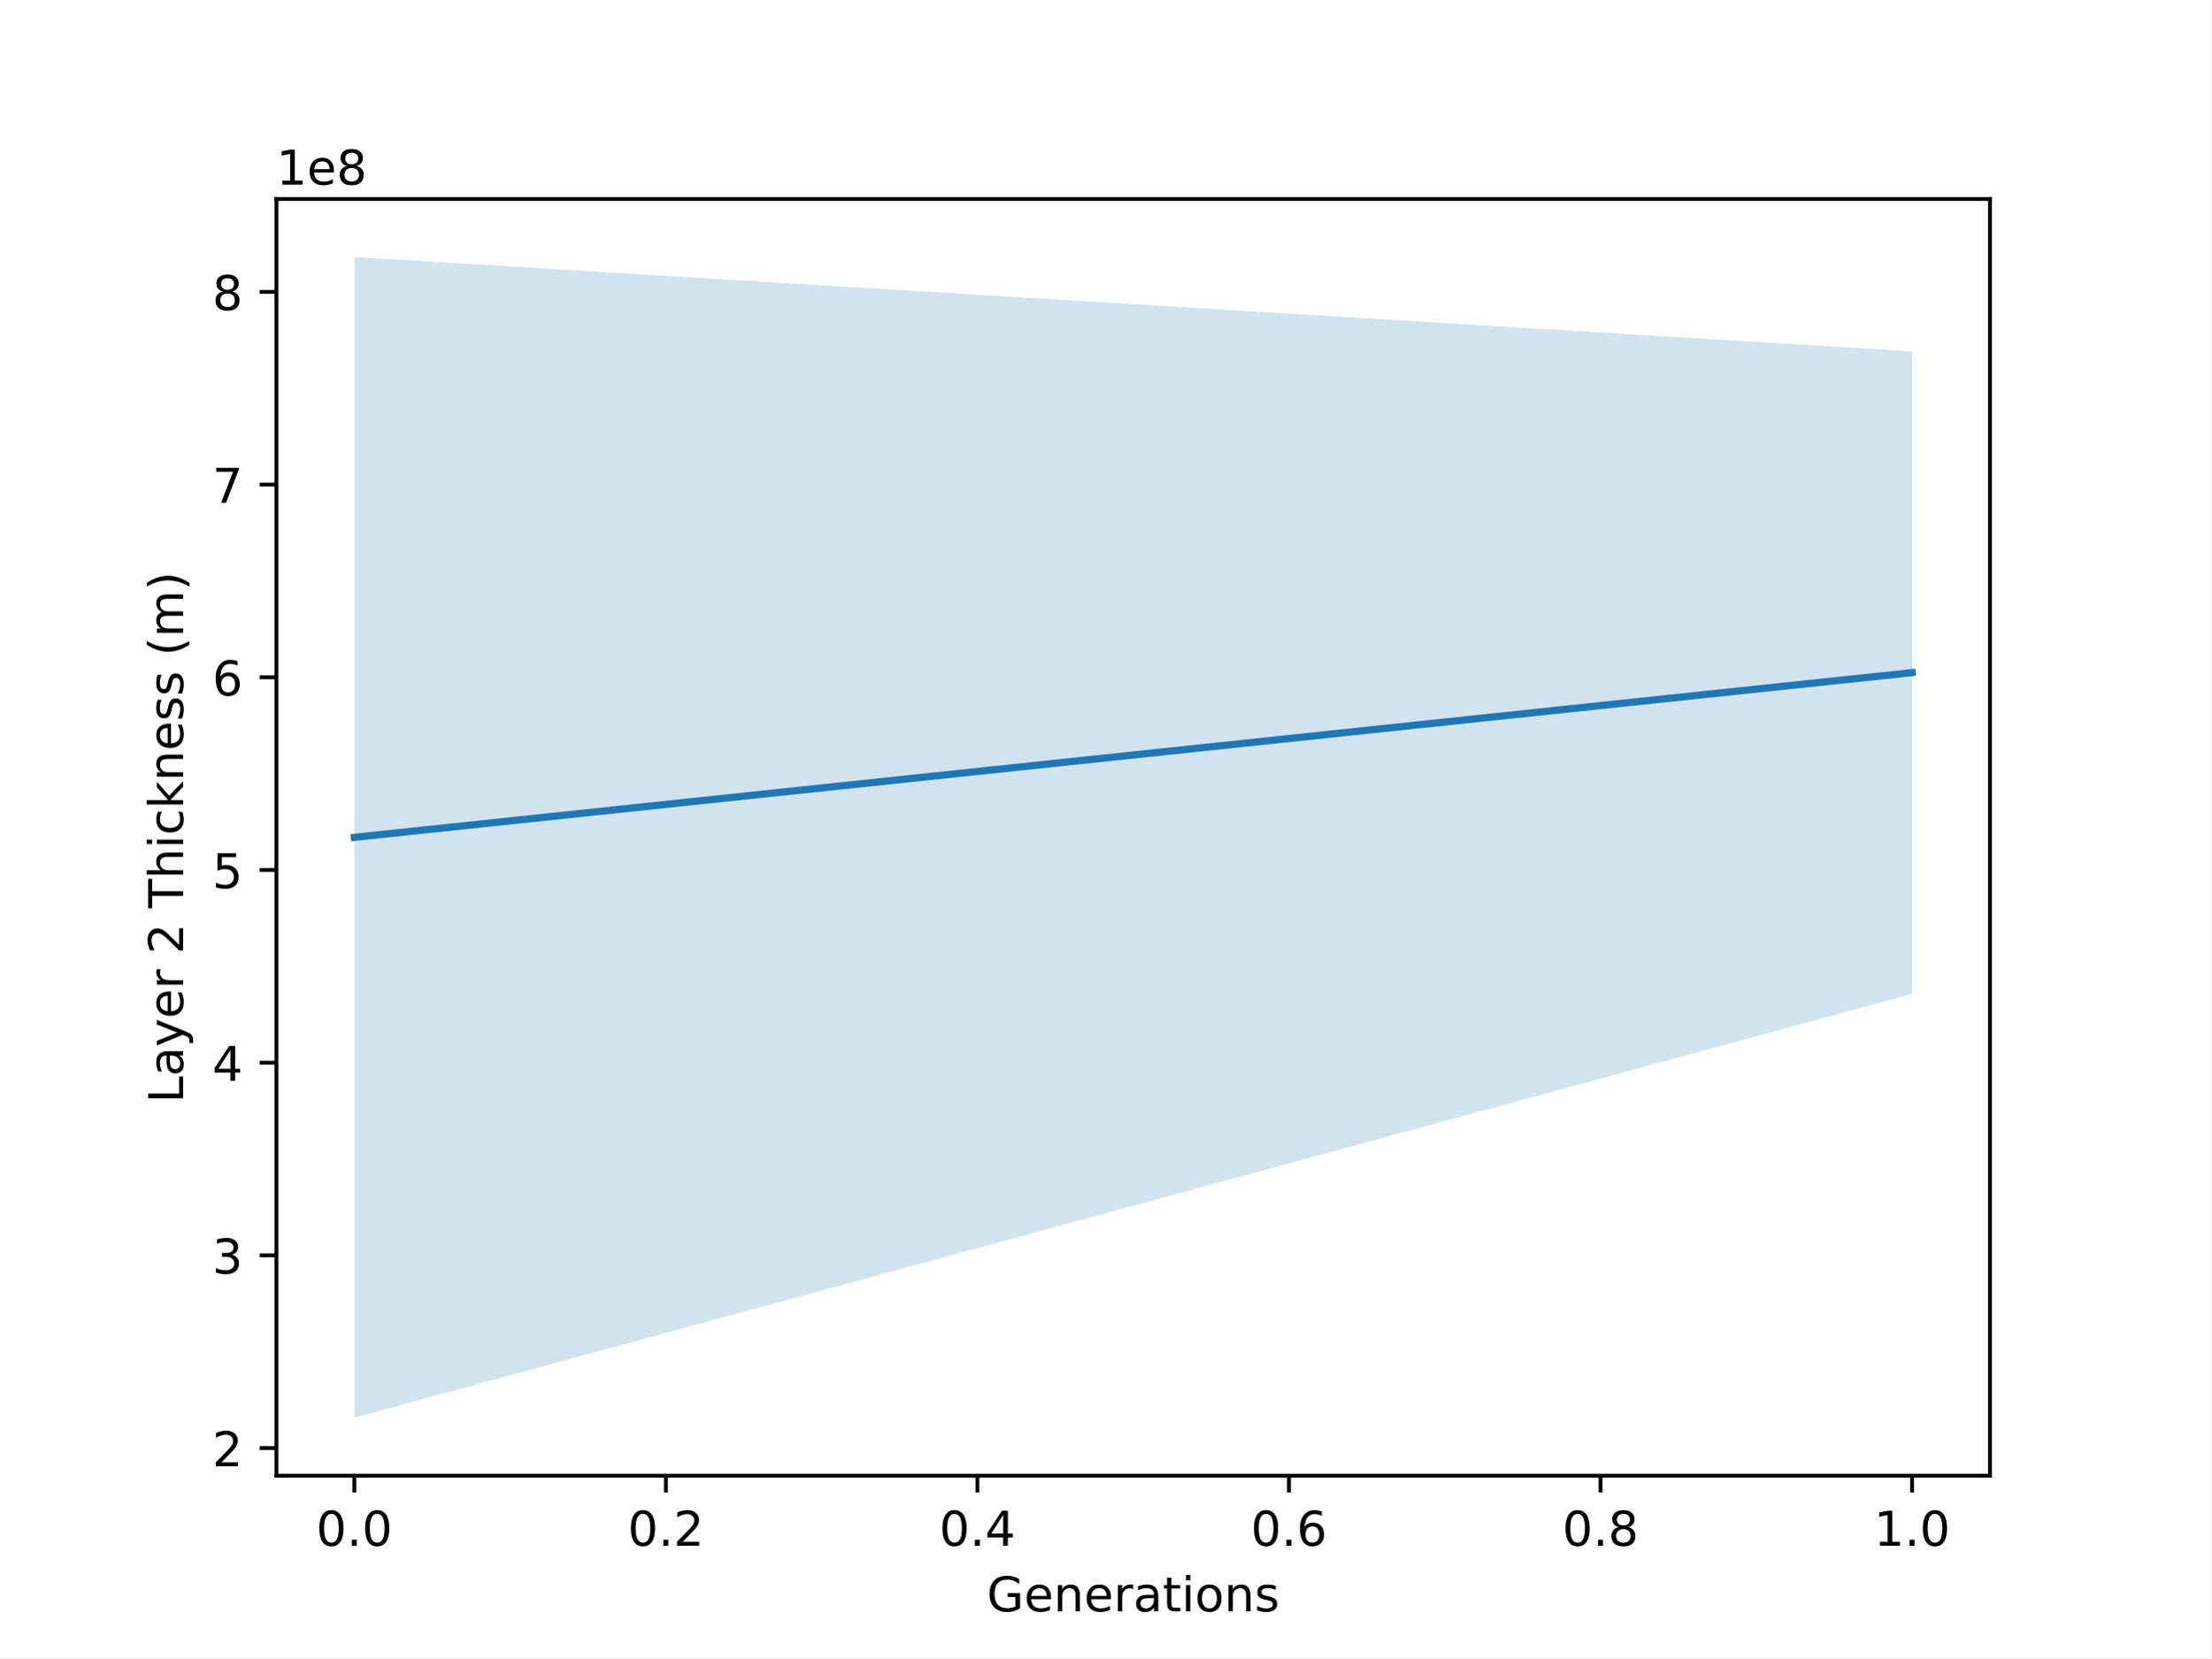
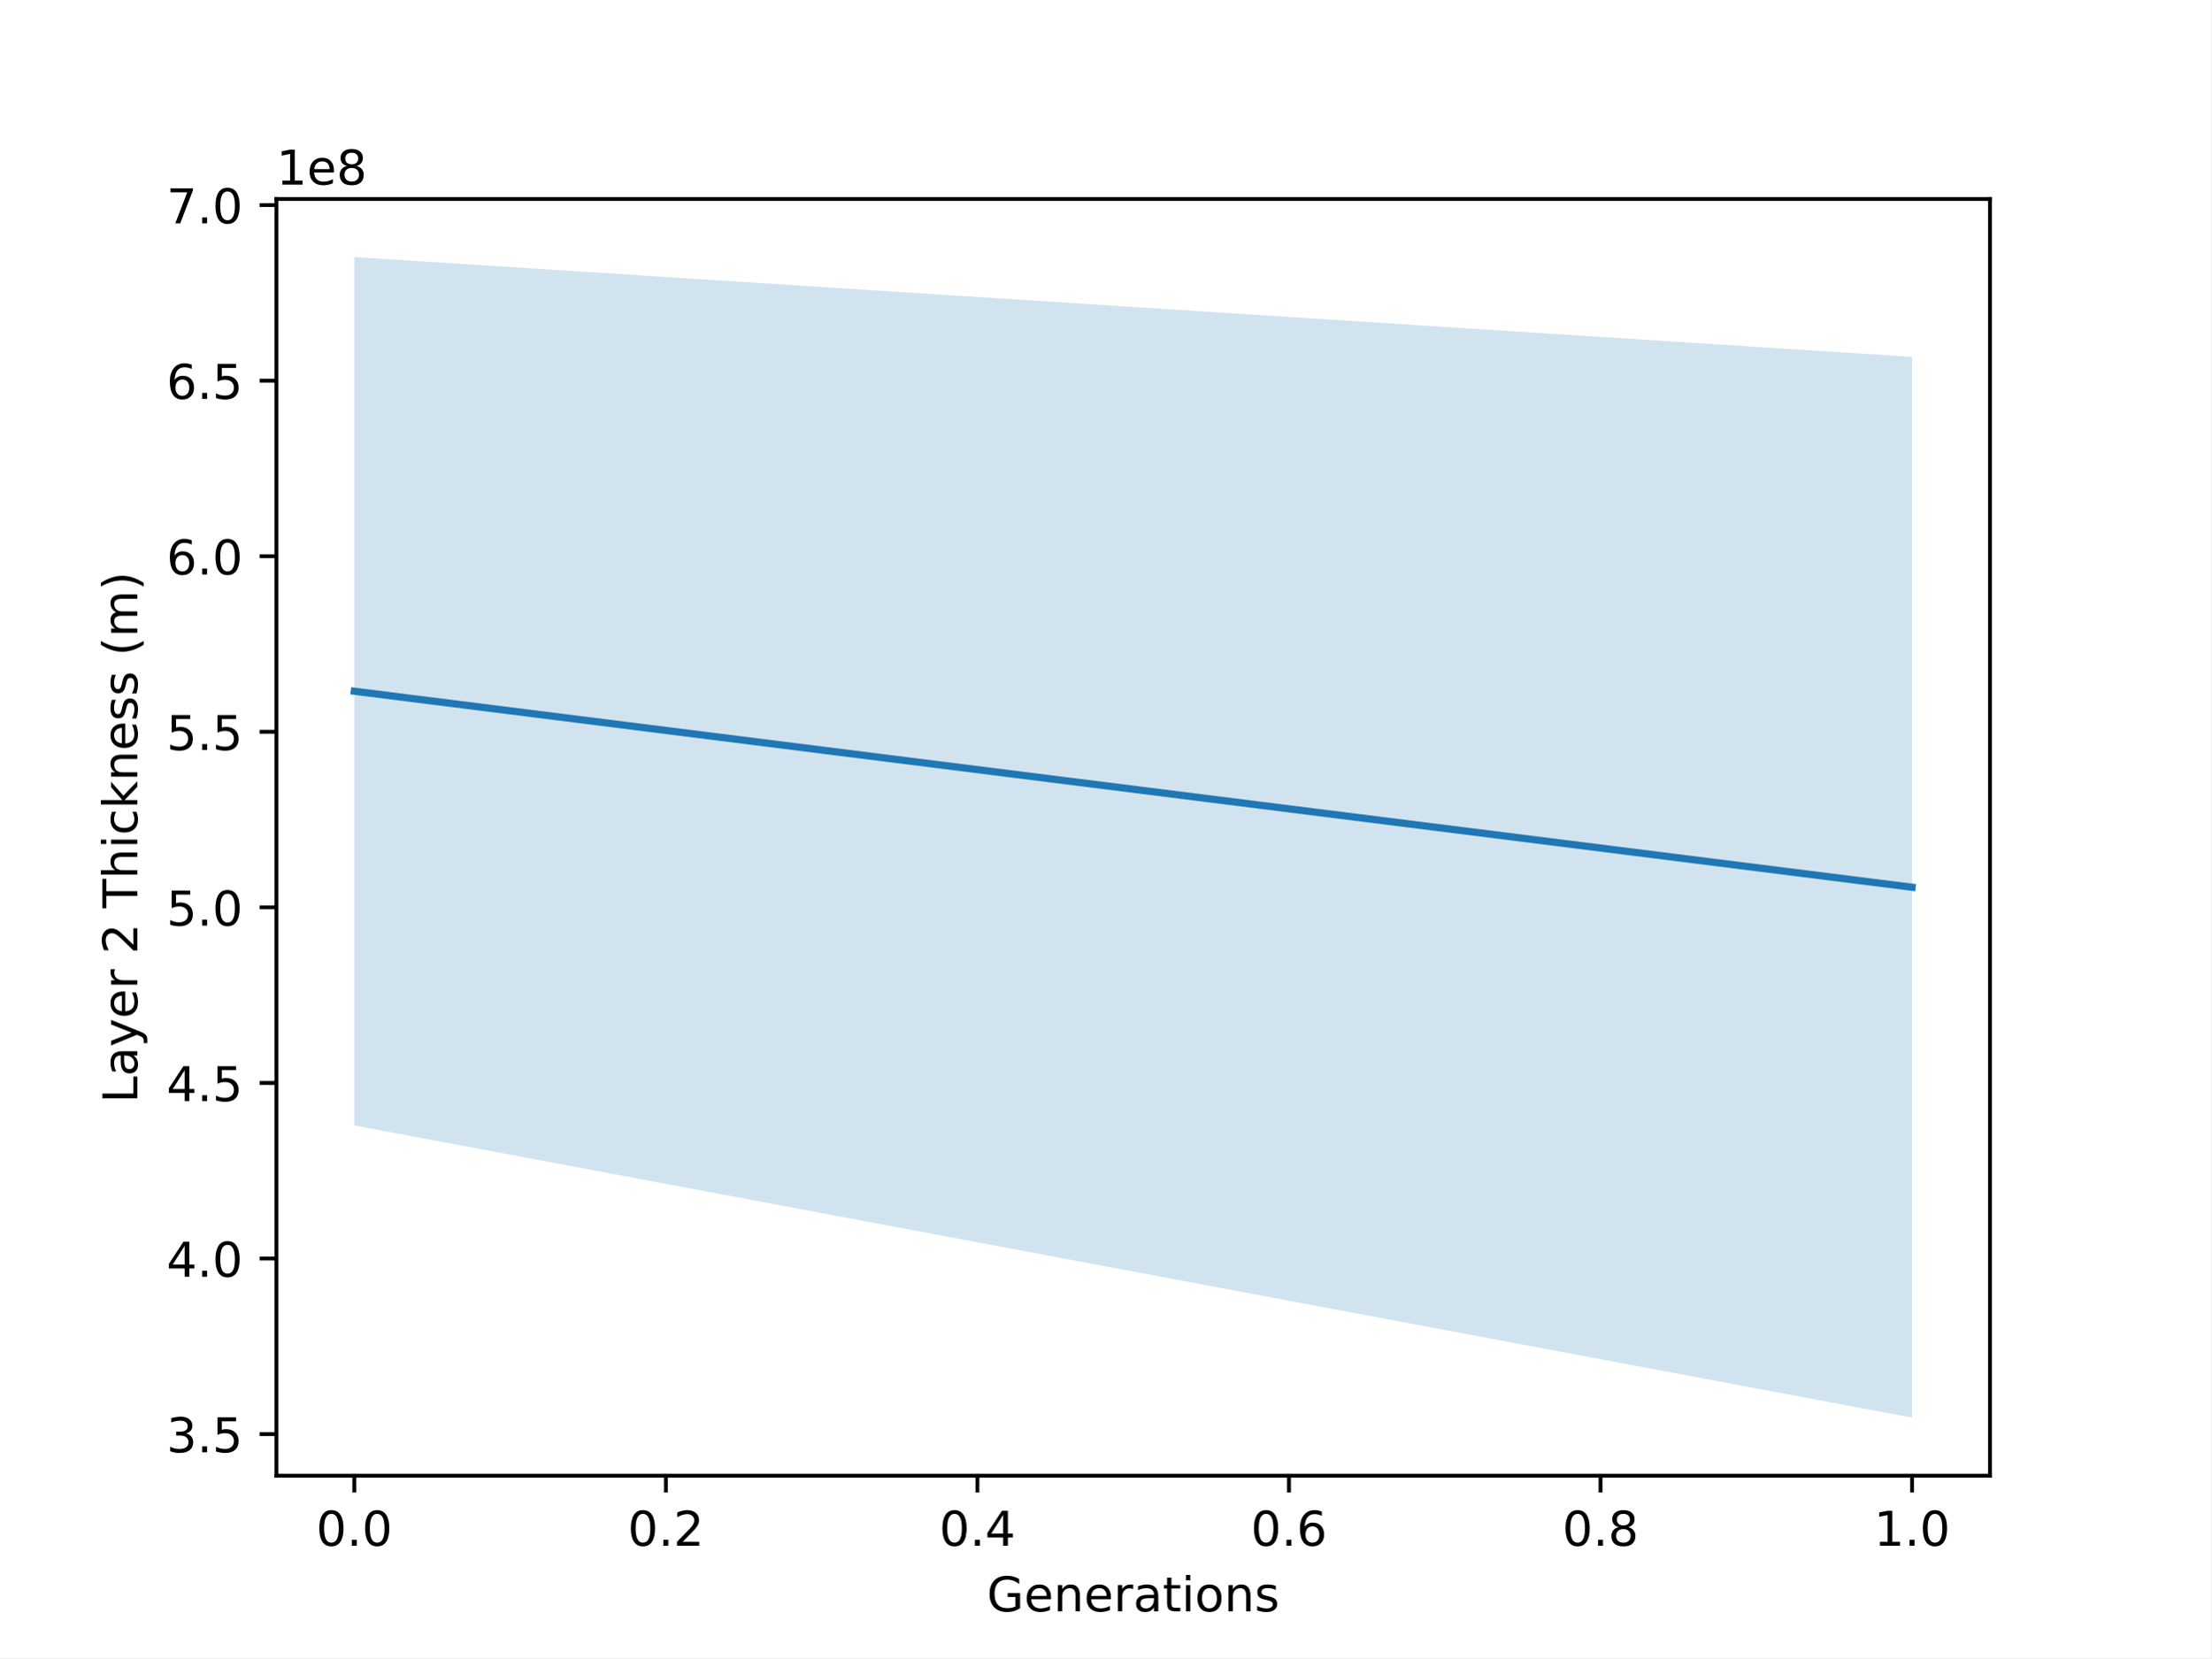
<svg xmlns="http://www.w3.org/2000/svg" xmlns:xlink="http://www.w3.org/1999/xlink" width="460.8pt" height="345.6pt" viewBox="0 0 460.8 345.6" version="1.1">
  <defs>
    <style type="text/css">*{stroke-linejoin: round; stroke-linecap: butt}</style>
  </defs>
  <g id="figure_1">
    <g id="patch_1">
      <path d="M 0 345.6  L 460.8 345.6  L 460.8 0  L 0 0  z " style="fill: #ffffff" />
    </g>
    <g id="axes_1">
      <g id="patch_2">
        <path d="M 57.6 307.584  L 414.72 307.584  L 414.72 41.472  L 57.6 41.472  z " style="fill: #ffffff" />
      </g>
      <g id="PolyCollection_1">
-         <path d="M 73.833 53.568  L 73.833 295.488  L 398.487 207.155  L 398.487 73.228  L 398.487 73.228  L 73.833 53.568  z " clip-path="url(#pc5b0f0715a)" style="fill: #1f77b4; fill-opacity: 0.2" />
+         <path d="M 73.833 53.568  L 73.833 234.576  L 398.487 295.488  L 398.487 74.375  L 398.487 74.375  L 73.833 53.568  z " clip-path="url(#pdd64505c58)" style="fill: #1f77b4; fill-opacity: 0.2" />
      </g>
      <g id="matplotlib.axis_1">
        <g id="xtick_1">
          <g id="line2d_1">
            <defs>
-               <path id="m0c655d2765" d="M 0 0  L 0 3.5  " style="stroke: #000000; stroke-width: 0.8" />
+               <path id="m424270286f" d="M 0 0  L 0 3.5  " style="stroke: #000000; stroke-width: 0.8" />
            </defs>
            <g>
-               <use xlink:href="#m0c655d2765" x="73.833" y="307.584" style="stroke: #000000; stroke-width: 0.8" />
+               <use xlink:href="#m424270286f" x="73.833" y="307.584" style="stroke: #000000; stroke-width: 0.8" />
            </g>
          </g>
          <g id="text_1">
            <g transform="translate(65.88116 322.1824)scale(0.1 -0.1)">
              <defs>
                <path id="DejaVuSans-30" d="M 2034 4250  Q 1547 4250 1301 3770  Q 1056 3291 1056 2328  Q 1056 1369 1301 889  Q 1547 409 2034 409  Q 2525 409 2770 889  Q 3016 1369 3016 2328  Q 3016 3291 2770 3770  Q 2525 4250 2034 4250  z M 2034 4750  Q 2819 4750 3233 4129  Q 3647 3509 3647 2328  Q 3647 1150 3233 529  Q 2819 -91 2034 -91  Q 1250 -91 836 529  Q 422 1150 422 2328  Q 422 3509 836 4129  Q 1250 4750 2034 4750  z " transform="scale(0.015625)" />
                <path id="DejaVuSans-2e" d="M 684 794  L 1344 794  L 1344 0  L 684 0  L 684 794  z " transform="scale(0.015625)" />
              </defs>
              <use xlink:href="#DejaVuSans-30" />
              <use xlink:href="#DejaVuSans-2e" x="63.623" />
              <use xlink:href="#DejaVuSans-30" x="95.41" />
            </g>
          </g>
        </g>
        <g id="xtick_2">
          <g id="line2d_2">
            <g>
-               <use xlink:href="#m0c655d2765" x="138.764" y="307.584" style="stroke: #000000; stroke-width: 0.8" />
+               <use xlink:href="#m424270286f" x="138.764" y="307.584" style="stroke: #000000; stroke-width: 0.8" />
            </g>
          </g>
          <g id="text_2">
            <g transform="translate(130.8121 322.1824)scale(0.1 -0.1)">
              <defs>
                <path id="DejaVuSans-32" d="M 1228 531  L 3431 531  L 3431 0  L 469 0  L 469 531  Q 828 903 1448 1529  Q 2069 2156 2228 2338  Q 2531 2678 2651 2914  Q 2772 3150 2772 3378  Q 2772 3750 2511 3984  Q 2250 4219 1831 4219  Q 1534 4219 1204 4116  Q 875 4013 500 3803  L 500 4441  Q 881 4594 1212 4672  Q 1544 4750 1819 4750  Q 2544 4750 2975 4387  Q 3406 4025 3406 3419  Q 3406 3131 3298 2873  Q 3191 2616 2906 2266  Q 2828 2175 2409 1742  Q 1991 1309 1228 531  z " transform="scale(0.015625)" />
              </defs>
              <use xlink:href="#DejaVuSans-30" />
              <use xlink:href="#DejaVuSans-2e" x="63.623" />
              <use xlink:href="#DejaVuSans-32" x="95.41" />
            </g>
          </g>
        </g>
        <g id="xtick_3">
          <g id="line2d_3">
            <g>
-               <use xlink:href="#m0c655d2765" x="203.695" y="307.584" style="stroke: #000000; stroke-width: 0.8" />
+               <use xlink:href="#m424270286f" x="203.695" y="307.584" style="stroke: #000000; stroke-width: 0.8" />
            </g>
          </g>
          <g id="text_3">
            <g transform="translate(195.743 322.1824)scale(0.1 -0.1)">
              <defs>
                <path id="DejaVuSans-34" d="M 2419 4116  L 825 1625  L 2419 1625  L 2419 4116  z M 2253 4666  L 3047 4666  L 3047 1625  L 3713 1625  L 3713 1100  L 3047 1100  L 3047 0  L 2419 0  L 2419 1100  L 313 1100  L 313 1709  L 2253 4666  z " transform="scale(0.015625)" />
              </defs>
              <use xlink:href="#DejaVuSans-30" />
              <use xlink:href="#DejaVuSans-2e" x="63.623" />
              <use xlink:href="#DejaVuSans-34" x="95.41" />
            </g>
          </g>
        </g>
        <g id="xtick_4">
          <g id="line2d_4">
            <g>
-               <use xlink:href="#m0c655d2765" x="268.625" y="307.584" style="stroke: #000000; stroke-width: 0.8" />
+               <use xlink:href="#m424270286f" x="268.625" y="307.584" style="stroke: #000000; stroke-width: 0.8" />
            </g>
          </g>
          <g id="text_4">
            <g transform="translate(260.6739 322.1824)scale(0.1 -0.1)">
              <defs>
                <path id="DejaVuSans-36" d="M 2113 2584  Q 1688 2584 1439 2293  Q 1191 2003 1191 1497  Q 1191 994 1439 701  Q 1688 409 2113 409  Q 2538 409 2786 701  Q 3034 994 3034 1497  Q 3034 2003 2786 2293  Q 2538 2584 2113 2584  z M 3366 4563  L 3366 3988  Q 3128 4100 2886 4159  Q 2644 4219 2406 4219  Q 1781 4219 1451 3797  Q 1122 3375 1075 2522  Q 1259 2794 1537 2939  Q 1816 3084 2150 3084  Q 2853 3084 3261 2657  Q 3669 2231 3669 1497  Q 3669 778 3244 343  Q 2819 -91 2113 -91  Q 1303 -91 875 529  Q 447 1150 447 2328  Q 447 3434 972 4092  Q 1497 4750 2381 4750  Q 2619 4750 2861 4703  Q 3103 4656 3366 4563  z " transform="scale(0.015625)" />
              </defs>
              <use xlink:href="#DejaVuSans-30" />
              <use xlink:href="#DejaVuSans-2e" x="63.623" />
              <use xlink:href="#DejaVuSans-36" x="95.41" />
            </g>
          </g>
        </g>
        <g id="xtick_5">
          <g id="line2d_5">
            <g>
-               <use xlink:href="#m0c655d2765" x="333.556" y="307.584" style="stroke: #000000; stroke-width: 0.8" />
+               <use xlink:href="#m424270286f" x="333.556" y="307.584" style="stroke: #000000; stroke-width: 0.8" />
            </g>
          </g>
          <g id="text_5">
            <g transform="translate(325.6048 322.1824)scale(0.1 -0.1)">
              <defs>
                <path id="DejaVuSans-38" d="M 2034 2216  Q 1584 2216 1326 1975  Q 1069 1734 1069 1313  Q 1069 891 1326 650  Q 1584 409 2034 409  Q 2484 409 2743 651  Q 3003 894 3003 1313  Q 3003 1734 2745 1975  Q 2488 2216 2034 2216  z M 1403 2484  Q 997 2584 770 2862  Q 544 3141 544 3541  Q 544 4100 942 4425  Q 1341 4750 2034 4750  Q 2731 4750 3128 4425  Q 3525 4100 3525 3541  Q 3525 3141 3298 2862  Q 3072 2584 2669 2484  Q 3125 2378 3379 2068  Q 3634 1759 3634 1313  Q 3634 634 3220 271  Q 2806 -91 2034 -91  Q 1263 -91 848 271  Q 434 634 434 1313  Q 434 1759 690 2068  Q 947 2378 1403 2484  z M 1172 3481  Q 1172 3119 1398 2916  Q 1625 2713 2034 2713  Q 2441 2713 2670 2916  Q 2900 3119 2900 3481  Q 2900 3844 2670 4047  Q 2441 4250 2034 4250  Q 1625 4250 1398 4047  Q 1172 3844 1172 3481  z " transform="scale(0.015625)" />
              </defs>
              <use xlink:href="#DejaVuSans-30" />
              <use xlink:href="#DejaVuSans-2e" x="63.623" />
              <use xlink:href="#DejaVuSans-38" x="95.41" />
            </g>
          </g>
        </g>
        <g id="xtick_6">
          <g id="line2d_6">
            <g>
-               <use xlink:href="#m0c655d2765" x="398.487" y="307.584" style="stroke: #000000; stroke-width: 0.8" />
+               <use xlink:href="#m424270286f" x="398.487" y="307.584" style="stroke: #000000; stroke-width: 0.8" />
            </g>
          </g>
          <g id="text_6">
            <g transform="translate(390.5357 322.1824)scale(0.1 -0.1)">
              <defs>
                <path id="DejaVuSans-31" d="M 794 531  L 1825 531  L 1825 4091  L 703 3866  L 703 4441  L 1819 4666  L 2450 4666  L 2450 531  L 3481 531  L 3481 0  L 794 0  L 794 531  z " transform="scale(0.015625)" />
              </defs>
              <use xlink:href="#DejaVuSans-31" />
              <use xlink:href="#DejaVuSans-2e" x="63.623" />
              <use xlink:href="#DejaVuSans-30" x="95.41" />
            </g>
          </g>
        </g>
        <g id="text_7">
          <g transform="translate(205.6623 335.8606)scale(0.1 -0.1)">
            <defs>
              <path id="DejaVuSans-47" d="M 3809 666  L 3809 1919  L 2778 1919  L 2778 2438  L 4434 2438  L 4434 434  Q 4069 175 3628 42  Q 3188 -91 2688 -91  Q 1594 -91 976 548  Q 359 1188 359 2328  Q 359 3472 976 4111  Q 1594 4750 2688 4750  Q 3144 4750 3555 4637  Q 3966 4525 4313 4306  L 4313 3634  Q 3963 3931 3569 4081  Q 3175 4231 2741 4231  Q 1884 4231 1454 3753  Q 1025 3275 1025 2328  Q 1025 1384 1454 906  Q 1884 428 2741 428  Q 3075 428 3337 486  Q 3600 544 3809 666  z " transform="scale(0.015625)" />
              <path id="DejaVuSans-65" d="M 3597 1894  L 3597 1613  L 953 1613  Q 991 1019 1311 708  Q 1631 397 2203 397  Q 2534 397 2845 478  Q 3156 559 3463 722  L 3463 178  Q 3153 47 2828 -22  Q 2503 -91 2169 -91  Q 1331 -91 842 396  Q 353 884 353 1716  Q 353 2575 817 3079  Q 1281 3584 2069 3584  Q 2775 3584 3186 3129  Q 3597 2675 3597 1894  z M 3022 2063  Q 3016 2534 2758 2815  Q 2500 3097 2075 3097  Q 1594 3097 1305 2825  Q 1016 2553 972 2059  L 3022 2063  z " transform="scale(0.015625)" />
              <path id="DejaVuSans-6e" d="M 3513 2113  L 3513 0  L 2938 0  L 2938 2094  Q 2938 2591 2744 2837  Q 2550 3084 2163 3084  Q 1697 3084 1428 2787  Q 1159 2491 1159 1978  L 1159 0  L 581 0  L 581 3500  L 1159 3500  L 1159 2956  Q 1366 3272 1645 3428  Q 1925 3584 2291 3584  Q 2894 3584 3203 3211  Q 3513 2838 3513 2113  z " transform="scale(0.015625)" />
              <path id="DejaVuSans-72" d="M 2631 2963  Q 2534 3019 2420 3045  Q 2306 3072 2169 3072  Q 1681 3072 1420 2755  Q 1159 2438 1159 1844  L 1159 0  L 581 0  L 581 3500  L 1159 3500  L 1159 2956  Q 1341 3275 1631 3429  Q 1922 3584 2338 3584  Q 2397 3584 2469 3576  Q 2541 3569 2628 3553  L 2631 2963  z " transform="scale(0.015625)" />
              <path id="DejaVuSans-61" d="M 2194 1759  Q 1497 1759 1228 1600  Q 959 1441 959 1056  Q 959 750 1161 570  Q 1363 391 1709 391  Q 2188 391 2477 730  Q 2766 1069 2766 1631  L 2766 1759  L 2194 1759  z M 3341 1997  L 3341 0  L 2766 0  L 2766 531  Q 2569 213 2275 61  Q 1981 -91 1556 -91  Q 1019 -91 701 211  Q 384 513 384 1019  Q 384 1609 779 1909  Q 1175 2209 1959 2209  L 2766 2209  L 2766 2266  Q 2766 2663 2505 2880  Q 2244 3097 1772 3097  Q 1472 3097 1187 3025  Q 903 2953 641 2809  L 641 3341  Q 956 3463 1253 3523  Q 1550 3584 1831 3584  Q 2591 3584 2966 3190  Q 3341 2797 3341 1997  z " transform="scale(0.015625)" />
              <path id="DejaVuSans-74" d="M 1172 4494  L 1172 3500  L 2356 3500  L 2356 3053  L 1172 3053  L 1172 1153  Q 1172 725 1289 603  Q 1406 481 1766 481  L 2356 481  L 2356 0  L 1766 0  Q 1100 0 847 248  Q 594 497 594 1153  L 594 3053  L 172 3053  L 172 3500  L 594 3500  L 594 4494  L 1172 4494  z " transform="scale(0.015625)" />
              <path id="DejaVuSans-69" d="M 603 3500  L 1178 3500  L 1178 0  L 603 0  L 603 3500  z M 603 4863  L 1178 4863  L 1178 4134  L 603 4134  L 603 4863  z " transform="scale(0.015625)" />
              <path id="DejaVuSans-6f" d="M 1959 3097  Q 1497 3097 1228 2736  Q 959 2375 959 1747  Q 959 1119 1226 758  Q 1494 397 1959 397  Q 2419 397 2687 759  Q 2956 1122 2956 1747  Q 2956 2369 2687 2733  Q 2419 3097 1959 3097  z M 1959 3584  Q 2709 3584 3137 3096  Q 3566 2609 3566 1747  Q 3566 888 3137 398  Q 2709 -91 1959 -91  Q 1206 -91 779 398  Q 353 888 353 1747  Q 353 2609 779 3096  Q 1206 3584 1959 3584  z " transform="scale(0.015625)" />
              <path id="DejaVuSans-73" d="M 2834 3397  L 2834 2853  Q 2591 2978 2328 3040  Q 2066 3103 1784 3103  Q 1356 3103 1142 2972  Q 928 2841 928 2578  Q 928 2378 1081 2264  Q 1234 2150 1697 2047  L 1894 2003  Q 2506 1872 2764 1633  Q 3022 1394 3022 966  Q 3022 478 2636 193  Q 2250 -91 1575 -91  Q 1294 -91 989 -36  Q 684 19 347 128  L 347 722  Q 666 556 975 473  Q 1284 391 1588 391  Q 1994 391 2212 530  Q 2431 669 2431 922  Q 2431 1156 2273 1281  Q 2116 1406 1581 1522  L 1381 1569  Q 847 1681 609 1914  Q 372 2147 372 2553  Q 372 3047 722 3315  Q 1072 3584 1716 3584  Q 2034 3584 2315 3537  Q 2597 3491 2834 3397  z " transform="scale(0.015625)" />
            </defs>
            <use xlink:href="#DejaVuSans-47" />
            <use xlink:href="#DejaVuSans-65" x="77.49" />
            <use xlink:href="#DejaVuSans-6e" x="139.014" />
            <use xlink:href="#DejaVuSans-65" x="202.393" />
            <use xlink:href="#DejaVuSans-72" x="263.916" />
            <use xlink:href="#DejaVuSans-61" x="305.029" />
            <use xlink:href="#DejaVuSans-74" x="366.309" />
            <use xlink:href="#DejaVuSans-69" x="405.518" />
            <use xlink:href="#DejaVuSans-6f" x="433.301" />
            <use xlink:href="#DejaVuSans-6e" x="494.482" />
            <use xlink:href="#DejaVuSans-73" x="557.861" />
          </g>
        </g>
      </g>
      <g id="matplotlib.axis_2">
        <g id="ytick_1">
          <g id="line2d_7">
            <defs>
-               <path id="mb9b26c15ef" d="M 0 0  L -3.5 0  " style="stroke: #000000; stroke-width: 0.8" />
+               <path id="mbfd6e3fb42" d="M 0 0  L -3.5 0  " style="stroke: #000000; stroke-width: 0.8" />
            </defs>
            <g>
-               <use xlink:href="#mb9b26c15ef" x="57.6" y="301.824" style="stroke: #000000; stroke-width: 0.8" />
+               <use xlink:href="#mbfd6e3fb42" x="57.6" y="298.908" style="stroke: #000000; stroke-width: 0.8" />
            </g>
          </g>
          <g id="text_8">
-             <g transform="translate(44.2375 305.6231)scale(0.1 -0.1)">
-               <use xlink:href="#DejaVuSans-32" />
+             <g transform="translate(34.69687 302.7067)scale(0.1 -0.1)">
+               <defs>
+                 <path id="DejaVuSans-33" d="M 2597 2516  Q 3050 2419 3304 2112  Q 3559 1806 3559 1356  Q 3559 666 3084 287  Q 2609 -91 1734 -91  Q 1441 -91 1130 -33  Q 819 25 488 141  L 488 750  Q 750 597 1062 519  Q 1375 441 1716 441  Q 2309 441 2620 675  Q 2931 909 2931 1356  Q 2931 1769 2642 2001  Q 2353 2234 1838 2234  L 1294 2234  L 1294 2753  L 1863 2753  Q 2328 2753 2575 2939  Q 2822 3125 2822 3475  Q 2822 3834 2567 4026  Q 2313 4219 1838 4219  Q 1578 4219 1281 4162  Q 984 4106 628 3988  L 628 4550  Q 988 4650 1302 4700  Q 1616 4750 1894 4750  Q 2613 4750 3031 4423  Q 3450 4097 3450 3541  Q 3450 3153 3228 2886  Q 3006 2619 2597 2516  z " transform="scale(0.015625)" />
+                 <path id="DejaVuSans-35" d="M 691 4666  L 3169 4666  L 3169 4134  L 1269 4134  L 1269 2991  Q 1406 3038 1543 3061  Q 1681 3084 1819 3084  Q 2600 3084 3056 2656  Q 3513 2228 3513 1497  Q 3513 744 3044 326  Q 2575 -91 1722 -91  Q 1428 -91 1123 -41  Q 819 9 494 109  L 494 744  Q 775 591 1075 516  Q 1375 441 1709 441  Q 2250 441 2565 725  Q 2881 1009 2881 1497  Q 2881 1984 2565 2268  Q 2250 2553 1709 2553  Q 1456 2553 1204 2497  Q 953 2441 691 2322  L 691 4666  z " transform="scale(0.015625)" />
+               </defs>
+               <use xlink:href="#DejaVuSans-33" />
+               <use xlink:href="#DejaVuSans-2e" x="63.623" />
+               <use xlink:href="#DejaVuSans-35" x="95.41" />
            </g>
          </g>
        </g>
        <g id="ytick_2">
          <g id="line2d_8">
            <g>
-               <use xlink:href="#mb9b26c15ef" x="57.6" y="261.658" style="stroke: #000000; stroke-width: 0.8" />
+               <use xlink:href="#mbfd6e3fb42" x="57.6" y="262.313" style="stroke: #000000; stroke-width: 0.8" />
            </g>
          </g>
          <g id="text_9">
-             <g transform="translate(44.2375 265.4572)scale(0.1 -0.1)">
-               <defs>
-                 <path id="DejaVuSans-33" d="M 2597 2516  Q 3050 2419 3304 2112  Q 3559 1806 3559 1356  Q 3559 666 3084 287  Q 2609 -91 1734 -91  Q 1441 -91 1130 -33  Q 819 25 488 141  L 488 750  Q 750 597 1062 519  Q 1375 441 1716 441  Q 2309 441 2620 675  Q 2931 909 2931 1356  Q 2931 1769 2642 2001  Q 2353 2234 1838 2234  L 1294 2234  L 1294 2753  L 1863 2753  Q 2328 2753 2575 2939  Q 2822 3125 2822 3475  Q 2822 3834 2567 4026  Q 2313 4219 1838 4219  Q 1578 4219 1281 4162  Q 984 4106 628 3988  L 628 4550  Q 988 4650 1302 4700  Q 1616 4750 1894 4750  Q 2613 4750 3031 4423  Q 3450 4097 3450 3541  Q 3450 3153 3228 2886  Q 3006 2619 2597 2516  z " transform="scale(0.015625)" />
-               </defs>
-               <use xlink:href="#DejaVuSans-33" />
+             <g transform="translate(34.69687 266.1118)scale(0.1 -0.1)">
+               <use xlink:href="#DejaVuSans-34" />
+               <use xlink:href="#DejaVuSans-2e" x="63.623" />
+               <use xlink:href="#DejaVuSans-30" x="95.41" />
            </g>
          </g>
        </g>
        <g id="ytick_3">
          <g id="line2d_9">
            <g>
-               <use xlink:href="#mb9b26c15ef" x="57.6" y="221.492" style="stroke: #000000; stroke-width: 0.8" />
+               <use xlink:href="#mbfd6e3fb42" x="57.6" y="225.718" style="stroke: #000000; stroke-width: 0.8" />
            </g>
          </g>
          <g id="text_10">
-             <g transform="translate(44.2375 225.2912)scale(0.1 -0.1)">
+             <g transform="translate(34.69687 229.5169)scale(0.1 -0.1)">
              <use xlink:href="#DejaVuSans-34" />
+               <use xlink:href="#DejaVuSans-2e" x="63.623" />
+               <use xlink:href="#DejaVuSans-35" x="95.41" />
            </g>
          </g>
        </g>
        <g id="ytick_4">
          <g id="line2d_10">
            <g>
-               <use xlink:href="#mb9b26c15ef" x="57.6" y="181.326" style="stroke: #000000; stroke-width: 0.8" />
+               <use xlink:href="#mbfd6e3fb42" x="57.6" y="189.123" style="stroke: #000000; stroke-width: 0.8" />
            </g>
          </g>
          <g id="text_11">
-             <g transform="translate(44.2375 185.1252)scale(0.1 -0.1)">
-               <defs>
-                 <path id="DejaVuSans-35" d="M 691 4666  L 3169 4666  L 3169 4134  L 1269 4134  L 1269 2991  Q 1406 3038 1543 3061  Q 1681 3084 1819 3084  Q 2600 3084 3056 2656  Q 3513 2228 3513 1497  Q 3513 744 3044 326  Q 2575 -91 1722 -91  Q 1428 -91 1123 -41  Q 819 9 494 109  L 494 744  Q 775 591 1075 516  Q 1375 441 1709 441  Q 2250 441 2565 725  Q 2881 1009 2881 1497  Q 2881 1984 2565 2268  Q 2250 2553 1709 2553  Q 1456 2553 1204 2497  Q 953 2441 691 2322  L 691 4666  z " transform="scale(0.015625)" />
-               </defs>
+             <g transform="translate(34.69687 192.9219)scale(0.1 -0.1)">
              <use xlink:href="#DejaVuSans-35" />
+               <use xlink:href="#DejaVuSans-2e" x="63.623" />
+               <use xlink:href="#DejaVuSans-30" x="95.41" />
            </g>
          </g>
        </g>
        <g id="ytick_5">
          <g id="line2d_11">
            <g>
-               <use xlink:href="#mb9b26c15ef" x="57.6" y="141.16" style="stroke: #000000; stroke-width: 0.8" />
+               <use xlink:href="#mbfd6e3fb42" x="57.6" y="152.528" style="stroke: #000000; stroke-width: 0.8" />
            </g>
          </g>
          <g id="text_12">
-             <g transform="translate(44.2375 144.9593)scale(0.1 -0.1)">
-               <use xlink:href="#DejaVuSans-36" />
+             <g transform="translate(34.69687 156.327)scale(0.1 -0.1)">
+               <use xlink:href="#DejaVuSans-35" />
+               <use xlink:href="#DejaVuSans-2e" x="63.623" />
+               <use xlink:href="#DejaVuSans-35" x="95.41" />
            </g>
          </g>
        </g>
        <g id="ytick_6">
          <g id="line2d_12">
            <g>
-               <use xlink:href="#mb9b26c15ef" x="57.6" y="100.994" style="stroke: #000000; stroke-width: 0.8" />
+               <use xlink:href="#mbfd6e3fb42" x="57.6" y="115.933" style="stroke: #000000; stroke-width: 0.8" />
            </g>
          </g>
          <g id="text_13">
-             <g transform="translate(44.2375 104.7933)scale(0.1 -0.1)">
-               <defs>
-                 <path id="DejaVuSans-37" d="M 525 4666  L 3525 4666  L 3525 4397  L 1831 0  L 1172 0  L 2766 4134  L 525 4134  L 525 4666  z " transform="scale(0.015625)" />
-               </defs>
-               <use xlink:href="#DejaVuSans-37" />
+             <g transform="translate(34.69687 119.7321)scale(0.1 -0.1)">
+               <use xlink:href="#DejaVuSans-36" />
+               <use xlink:href="#DejaVuSans-2e" x="63.623" />
+               <use xlink:href="#DejaVuSans-30" x="95.41" />
            </g>
          </g>
        </g>
        <g id="ytick_7">
          <g id="line2d_13">
            <g>
-               <use xlink:href="#mb9b26c15ef" x="57.6" y="60.828" style="stroke: #000000; stroke-width: 0.8" />
+               <use xlink:href="#mbfd6e3fb42" x="57.6" y="79.338" style="stroke: #000000; stroke-width: 0.8" />
            </g>
          </g>
          <g id="text_14">
-             <g transform="translate(44.2375 64.62735)scale(0.1 -0.1)">
-               <use xlink:href="#DejaVuSans-38" />
-             </g>
-           </g>
-         </g>
-         <g id="text_15">
-           <g transform="translate(38.15781 229.9007)rotate(-90)scale(0.1 -0.1)">
+             <g transform="translate(34.69687 83.13713)scale(0.1 -0.1)">
+               <use xlink:href="#DejaVuSans-36" />
+               <use xlink:href="#DejaVuSans-2e" x="63.623" />
+               <use xlink:href="#DejaVuSans-35" x="95.41" />
+             </g>
+           </g>
+         </g>
+         <g id="ytick_8">
+           <g id="line2d_14">
+             <g>
+               <use xlink:href="#mbfd6e3fb42" x="57.6" y="42.743" style="stroke: #000000; stroke-width: 0.8" />
+             </g>
+           </g>
+           <g id="text_15">
+             <g transform="translate(34.69687 46.54219)scale(0.1 -0.1)">
+               <defs>
+                 <path id="DejaVuSans-37" d="M 525 4666  L 3525 4666  L 3525 4397  L 1831 0  L 1172 0  L 2766 4134  L 525 4134  L 525 4666  z " transform="scale(0.015625)" />
+               </defs>
+               <use xlink:href="#DejaVuSans-37" />
+               <use xlink:href="#DejaVuSans-2e" x="63.623" />
+               <use xlink:href="#DejaVuSans-30" x="95.41" />
+             </g>
+           </g>
+         </g>
+         <g id="text_16">
+           <g transform="translate(28.61719 229.9007)rotate(-90)scale(0.1 -0.1)">
            <defs>
              <path id="DejaVuSans-4c" d="M 628 4666  L 1259 4666  L 1259 531  L 3531 531  L 3531 0  L 628 0  L 628 4666  z " transform="scale(0.015625)" />
              <path id="DejaVuSans-79" d="M 2059 -325  Q 1816 -950 1584 -1140  Q 1353 -1331 966 -1331  L 506 -1331  L 506 -850  L 844 -850  Q 1081 -850 1212 -737  Q 1344 -625 1503 -206  L 1606 56  L 191 3500  L 800 3500  L 1894 763  L 2988 3500  L 3597 3500  L 2059 -325  z " transform="scale(0.015625)" />
              <path id="DejaVuSans-20" transform="scale(0.015625)" />
              <path id="DejaVuSans-54" d="M -19 4666  L 3928 4666  L 3928 4134  L 2272 4134  L 2272 0  L 1638 0  L 1638 4134  L -19 4134  L -19 4666  z " transform="scale(0.015625)" />
              <path id="DejaVuSans-68" d="M 3513 2113  L 3513 0  L 2938 0  L 2938 2094  Q 2938 2591 2744 2837  Q 2550 3084 2163 3084  Q 1697 3084 1428 2787  Q 1159 2491 1159 1978  L 1159 0  L 581 0  L 581 4863  L 1159 4863  L 1159 2956  Q 1366 3272 1645 3428  Q 1925 3584 2291 3584  Q 2894 3584 3203 3211  Q 3513 2838 3513 2113  z " transform="scale(0.015625)" />
              <path id="DejaVuSans-63" d="M 3122 3366  L 3122 2828  Q 2878 2963 2633 3030  Q 2388 3097 2138 3097  Q 1578 3097 1268 2742  Q 959 2388 959 1747  Q 959 1106 1268 751  Q 1578 397 2138 397  Q 2388 397 2633 464  Q 2878 531 3122 666  L 3122 134  Q 2881 22 2623 -34  Q 2366 -91 2075 -91  Q 1284 -91 818 406  Q 353 903 353 1747  Q 353 2603 823 3093  Q 1294 3584 2113 3584  Q 2378 3584 2631 3529  Q 2884 3475 3122 3366  z " transform="scale(0.015625)" />
              <path id="DejaVuSans-6b" d="M 581 4863  L 1159 4863  L 1159 1991  L 2875 3500  L 3609 3500  L 1753 1863  L 3688 0  L 2938 0  L 1159 1709  L 1159 0  L 581 0  L 581 4863  z " transform="scale(0.015625)" />
              <path id="DejaVuSans-28" d="M 1984 4856  Q 1566 4138 1362 3434  Q 1159 2731 1159 2009  Q 1159 1288 1364 580  Q 1569 -128 1984 -844  L 1484 -844  Q 1016 -109 783 600  Q 550 1309 550 2009  Q 550 2706 781 3412  Q 1013 4119 1484 4856  L 1984 4856  z " transform="scale(0.015625)" />
              <path id="DejaVuSans-6d" d="M 3328 2828  Q 3544 3216 3844 3400  Q 4144 3584 4550 3584  Q 5097 3584 5394 3201  Q 5691 2819 5691 2113  L 5691 0  L 5113 0  L 5113 2094  Q 5113 2597 4934 2840  Q 4756 3084 4391 3084  Q 3944 3084 3684 2787  Q 3425 2491 3425 1978  L 3425 0  L 2847 0  L 2847 2094  Q 2847 2600 2669 2842  Q 2491 3084 2119 3084  Q 1678 3084 1418 2786  Q 1159 2488 1159 1978  L 1159 0  L 581 0  L 581 3500  L 1159 3500  L 1159 2956  Q 1356 3278 1631 3431  Q 1906 3584 2284 3584  Q 2666 3584 2933 3390  Q 3200 3197 3328 2828  z " transform="scale(0.015625)" />
              <path id="DejaVuSans-29" d="M 513 4856  L 1013 4856  Q 1481 4119 1714 3412  Q 1947 2706 1947 2009  Q 1947 1309 1714 600  Q 1481 -109 1013 -844  L 513 -844  Q 928 -128 1133 580  Q 1338 1288 1338 2009  Q 1338 2731 1133 3434  Q 928 4138 513 4856  z " transform="scale(0.015625)" />
            </defs>
            <use xlink:href="#DejaVuSans-4c" />
            <use xlink:href="#DejaVuSans-61" x="55.713" />
            <use xlink:href="#DejaVuSans-79" x="116.992" />
            <use xlink:href="#DejaVuSans-65" x="176.172" />
            <use xlink:href="#DejaVuSans-72" x="237.695" />
            <use xlink:href="#DejaVuSans-20" x="278.809" />
            <use xlink:href="#DejaVuSans-32" x="310.596" />
            <use xlink:href="#DejaVuSans-20" x="374.219" />
            <use xlink:href="#DejaVuSans-54" x="406.006" />
            <use xlink:href="#DejaVuSans-68" x="467.09" />
            <use xlink:href="#DejaVuSans-69" x="530.469" />
            <use xlink:href="#DejaVuSans-63" x="558.252" />
            <use xlink:href="#DejaVuSans-6b" x="613.232" />
            <use xlink:href="#DejaVuSans-6e" x="671.143" />
            <use xlink:href="#DejaVuSans-65" x="734.521" />
            <use xlink:href="#DejaVuSans-73" x="796.045" />
            <use xlink:href="#DejaVuSans-73" x="848.145" />
            <use xlink:href="#DejaVuSans-20" x="900.244" />
            <use xlink:href="#DejaVuSans-28" x="932.031" />
            <use xlink:href="#DejaVuSans-6d" x="971.045" />
            <use xlink:href="#DejaVuSans-29" x="1068.457" />
          </g>
        </g>
-         <g id="text_16">
+         <g id="text_17">
          <g transform="translate(57.6 38.472)scale(0.1 -0.1)">
            <use xlink:href="#DejaVuSans-31" />
            <use xlink:href="#DejaVuSans-65" x="63.623" />
            <use xlink:href="#DejaVuSans-38" x="125.146" />
          </g>
        </g>
      </g>
-       <g id="line2d_14">
-         <path d="M 73.833 174.528  L 398.487 140.192  " clip-path="url(#pc5b0f0715a)" style="fill: none; stroke: #1f77b4; stroke-width: 1.5; stroke-linecap: square" />
+       <g id="line2d_15">
+         <path d="M 73.833 144.072  L 398.487 184.931  " clip-path="url(#pdd64505c58)" style="fill: none; stroke: #1f77b4; stroke-width: 1.5; stroke-linecap: square" />
      </g>
      <g id="patch_3">
        <path d="M 57.6 307.584  L 57.6 41.472  " style="fill: none; stroke: #000000; stroke-width: 0.8; stroke-linejoin: miter; stroke-linecap: square" />
      </g>
      <g id="patch_4">
        <path d="M 414.72 307.584  L 414.72 41.472  " style="fill: none; stroke: #000000; stroke-width: 0.8; stroke-linejoin: miter; stroke-linecap: square" />
      </g>
      <g id="patch_5">
        <path d="M 57.6 307.584  L 414.72 307.584  " style="fill: none; stroke: #000000; stroke-width: 0.8; stroke-linejoin: miter; stroke-linecap: square" />
      </g>
      <g id="patch_6">
        <path d="M 57.6 41.472  L 414.72 41.472  " style="fill: none; stroke: #000000; stroke-width: 0.8; stroke-linejoin: miter; stroke-linecap: square" />
      </g>
    </g>
  </g>
  <defs>
-     <clipPath id="pc5b0f0715a">
+     <clipPath id="pdd64505c58">
      <rect x="57.6" y="41.472" width="357.12" height="266.112" />
    </clipPath>
  </defs>
</svg>
